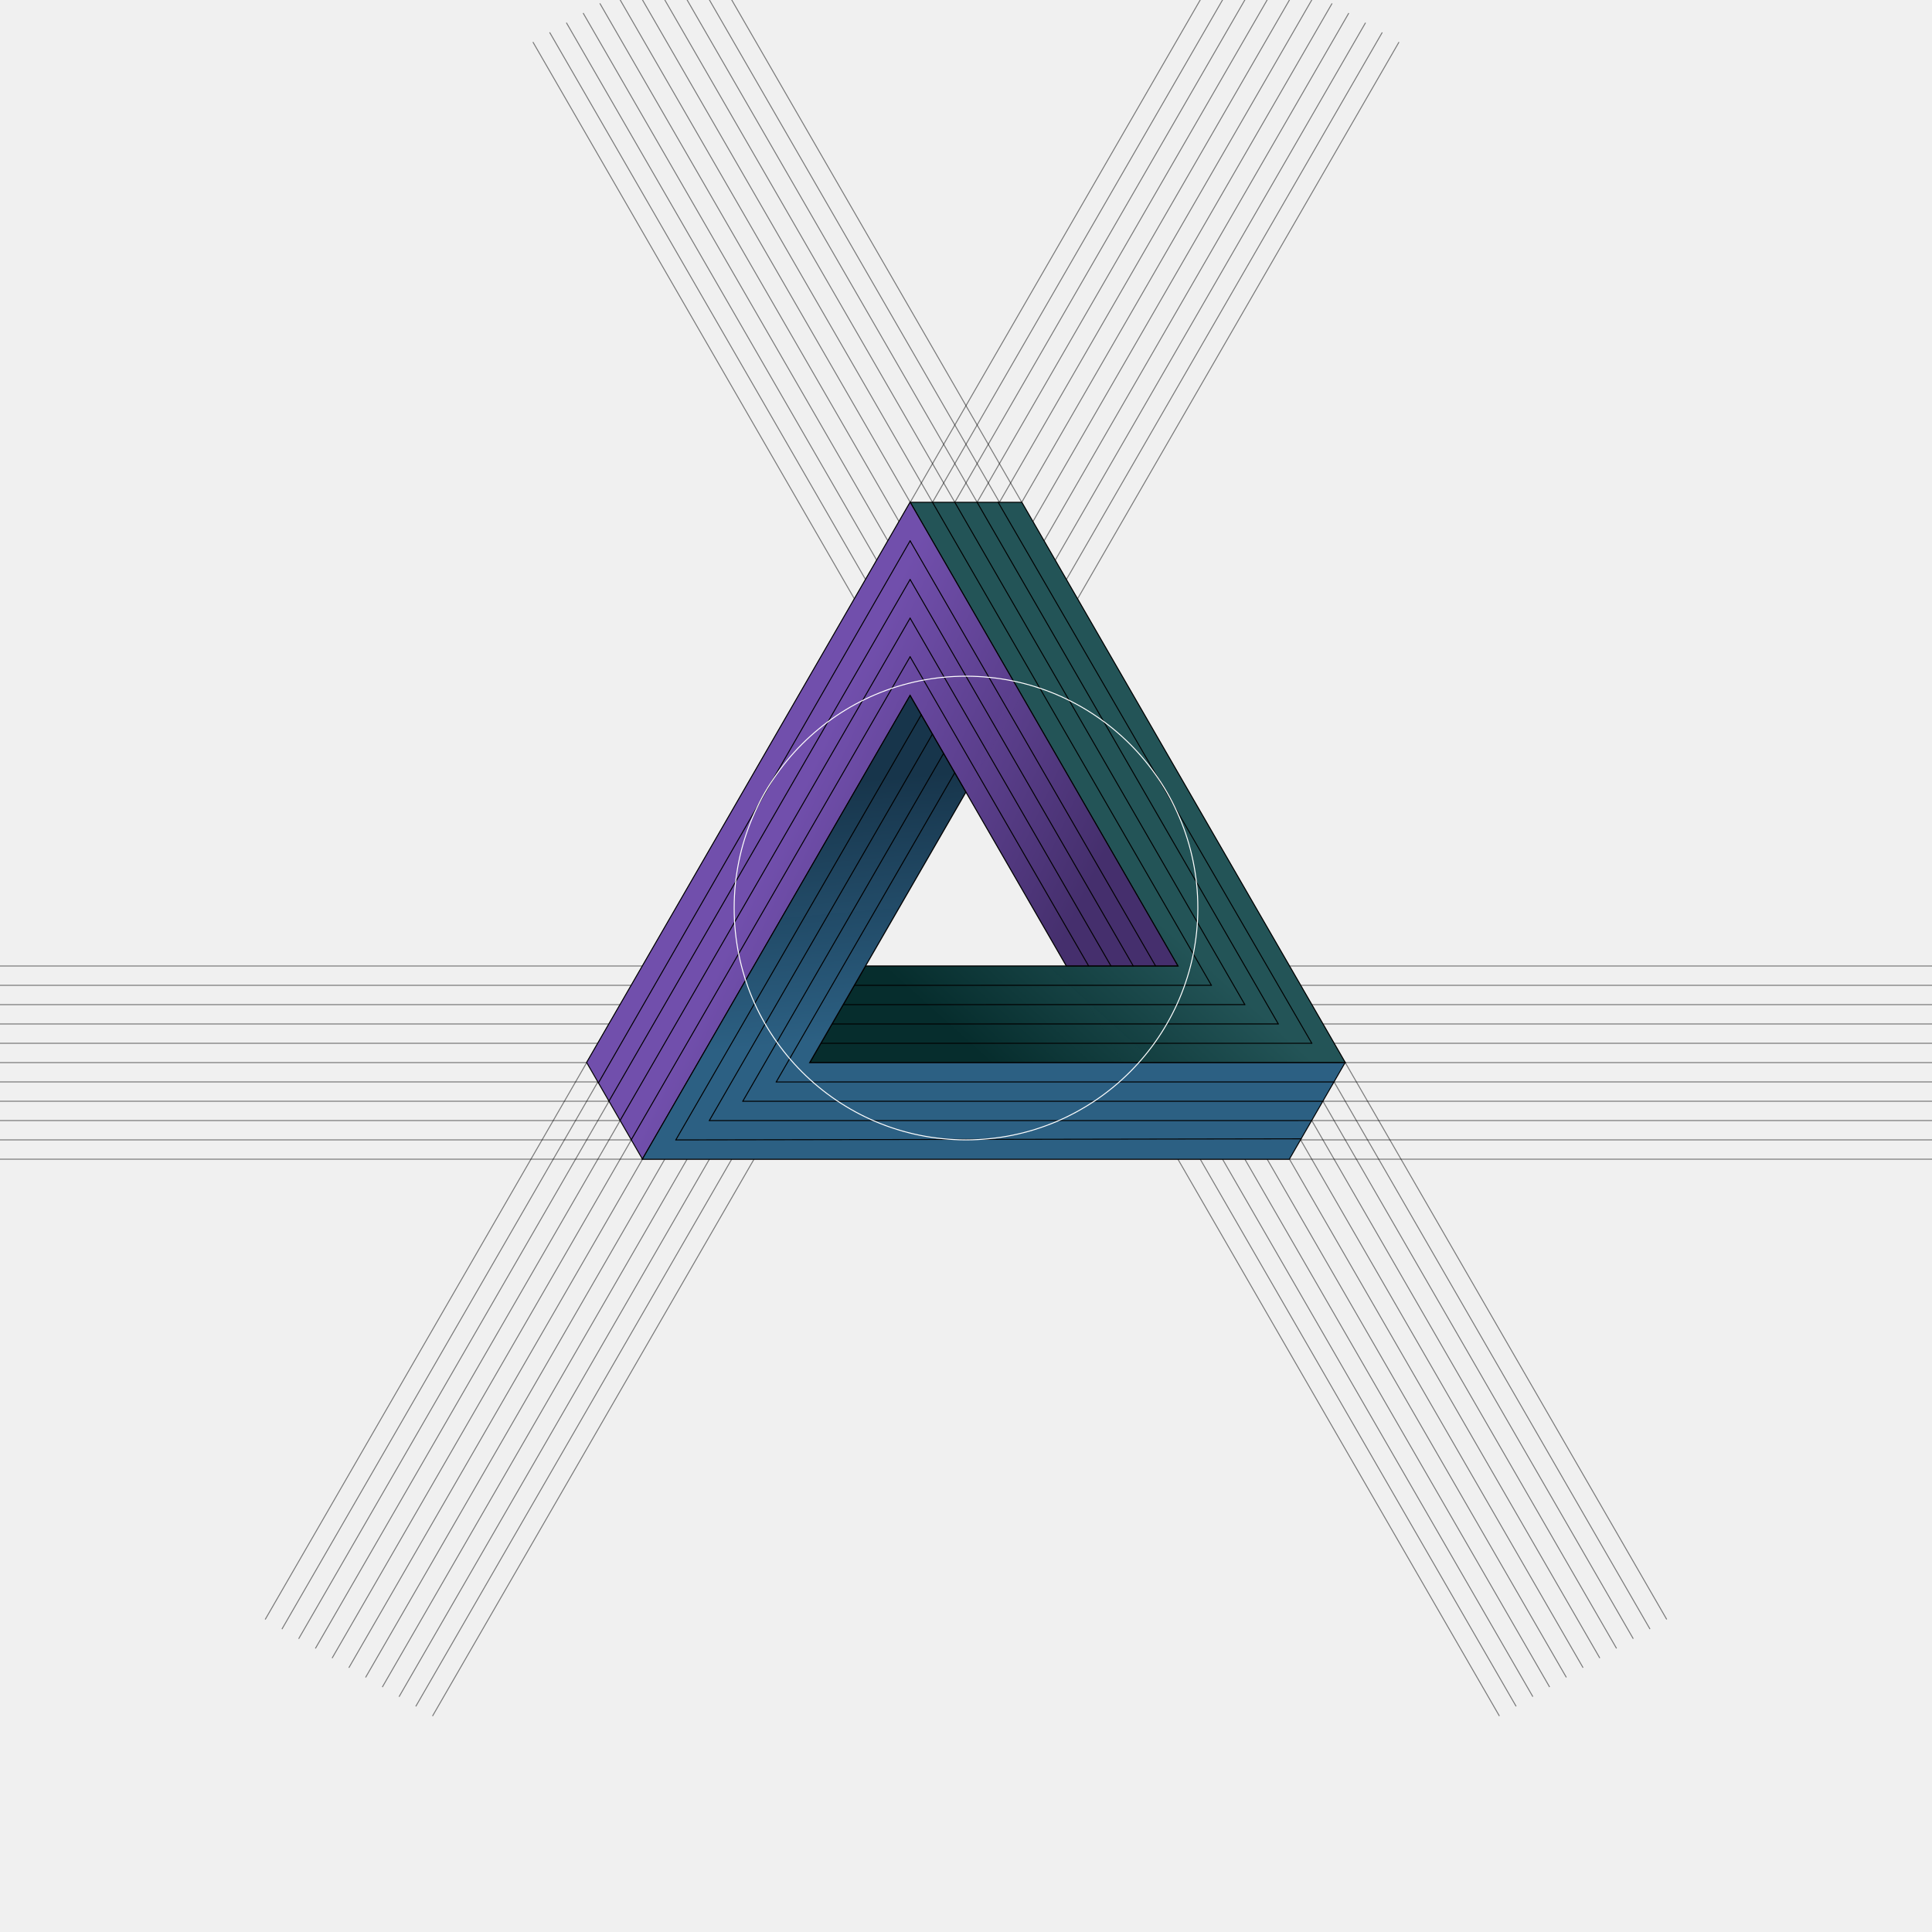
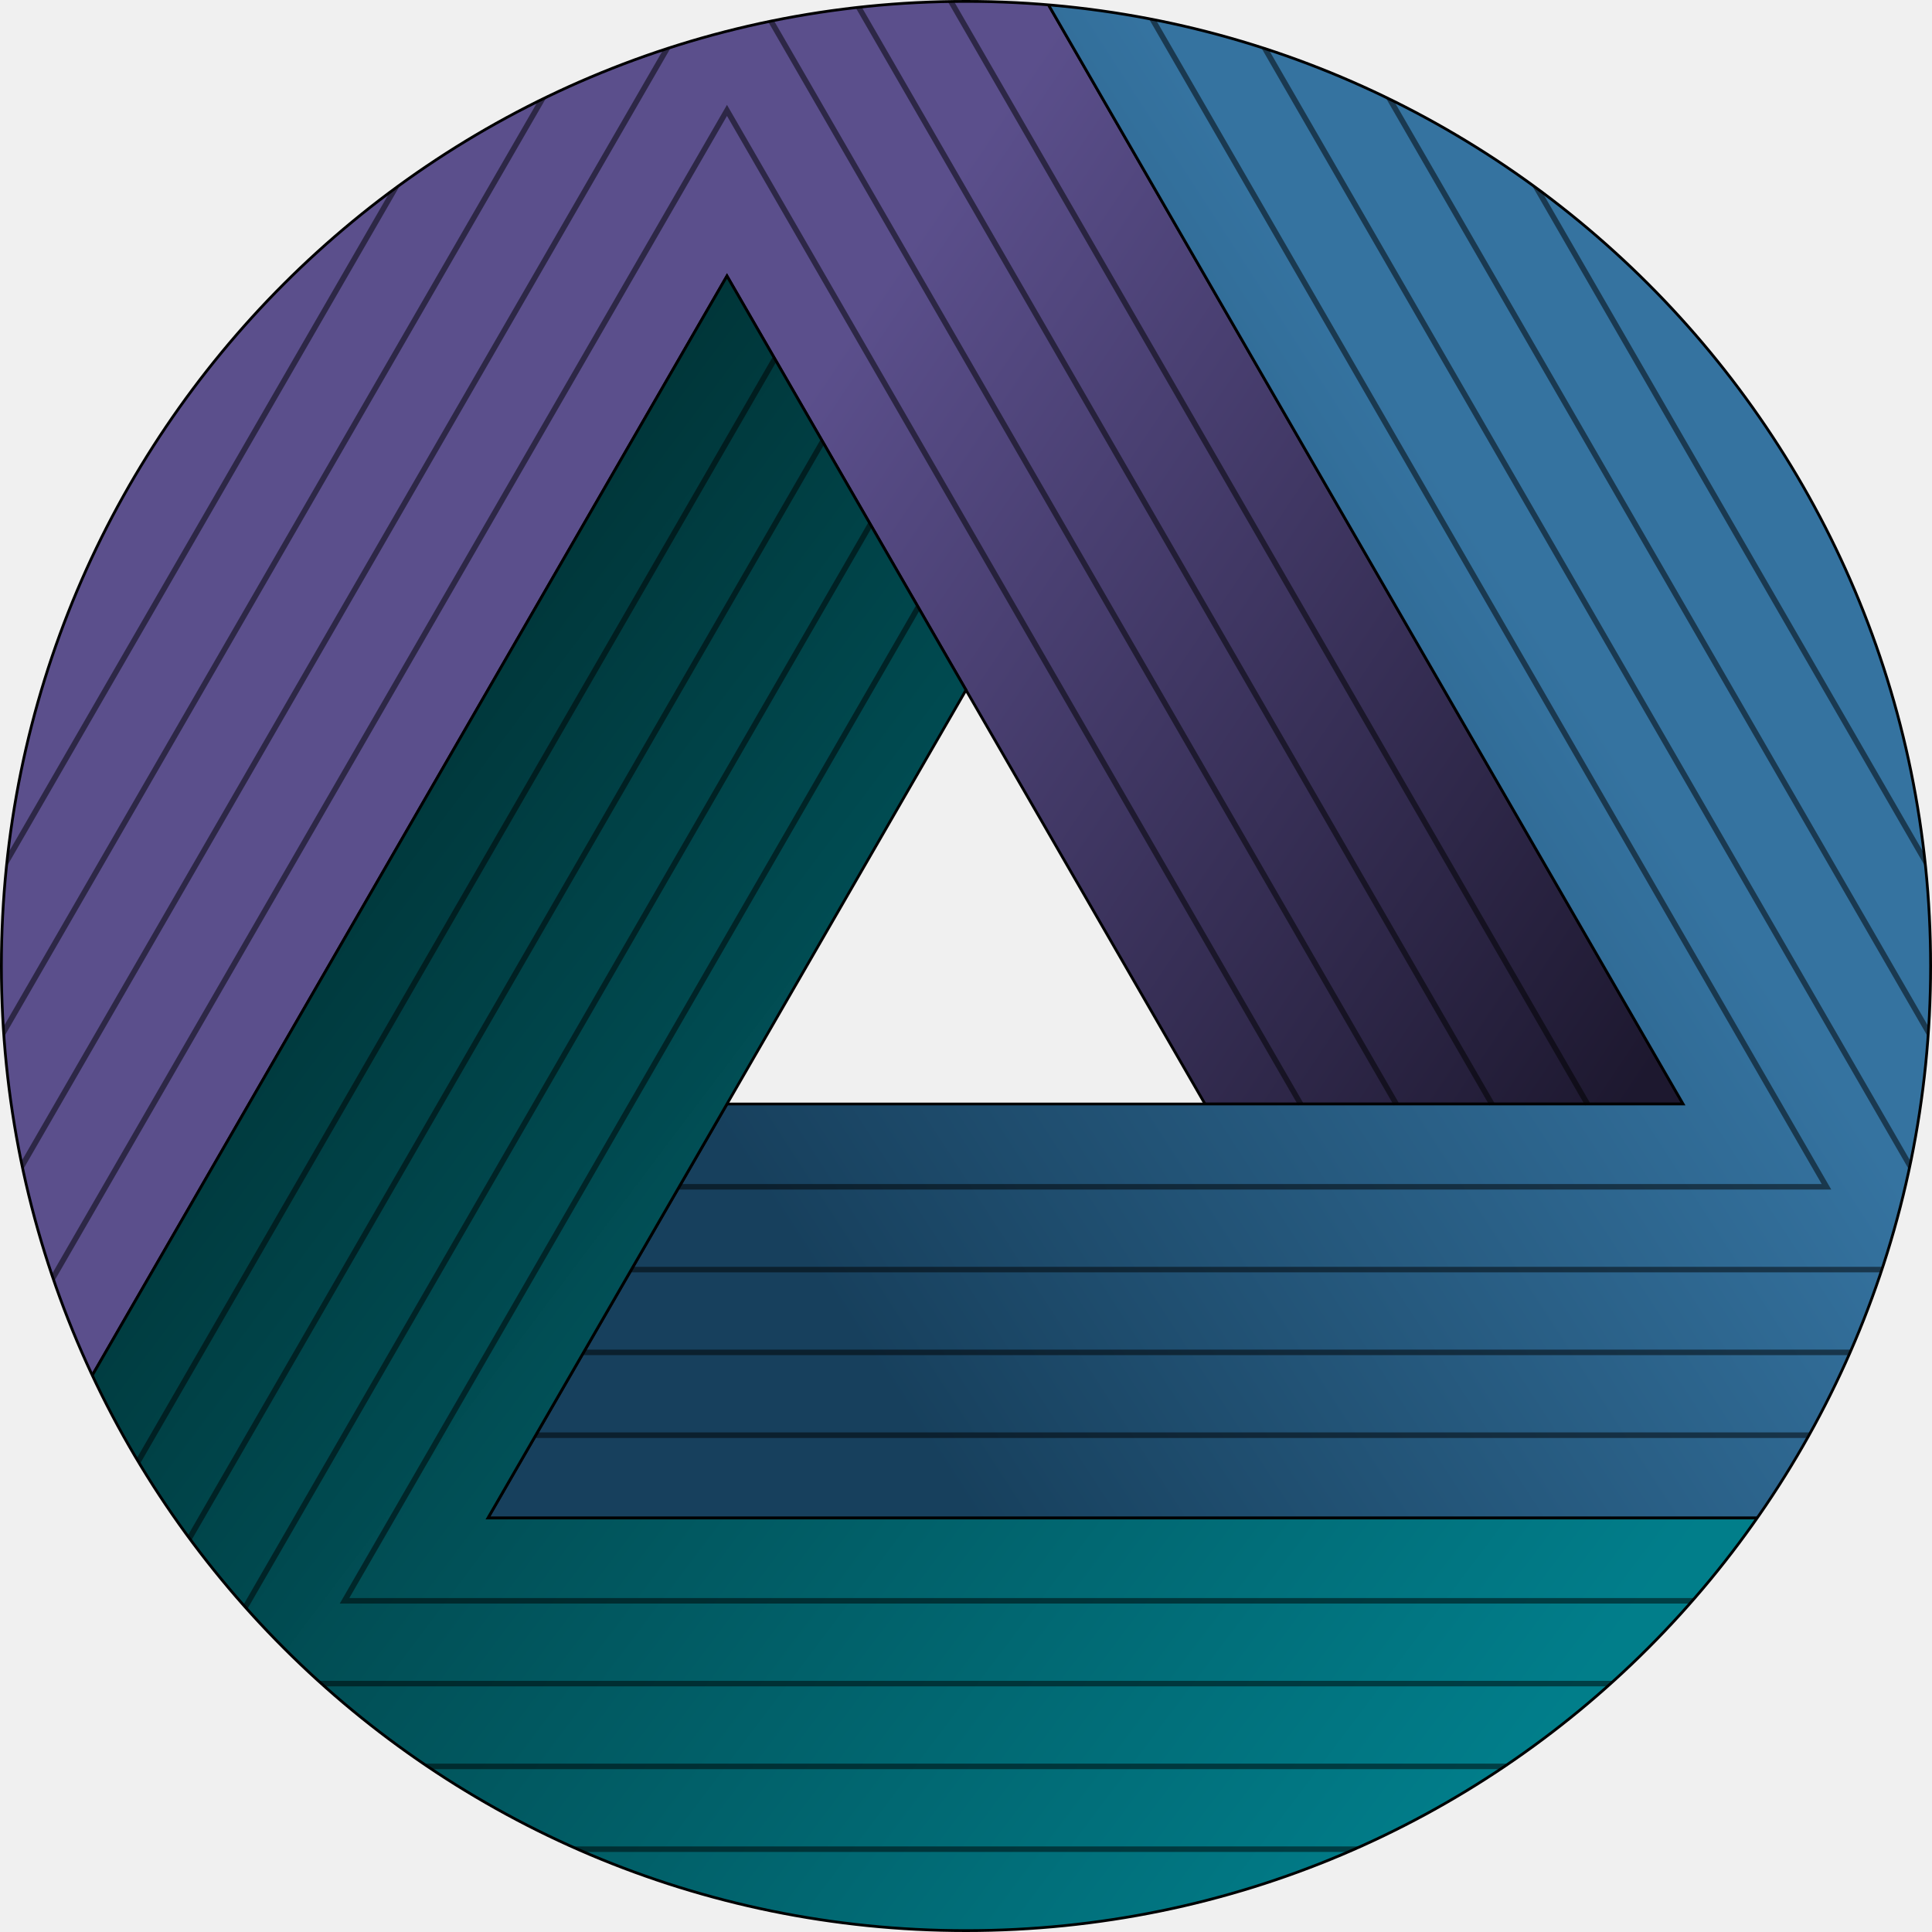
- <svg xmlns="http://www.w3.org/2000/svg" xmlns:xlink="http://www.w3.org/1999/xlink" width="100mm" height="100mm" viewBox="0 0 100 100" version="1.1" id="svg1">
+ <svg xmlns="http://www.w3.org/2000/svg" xmlns:xlink="http://www.w3.org/1999/xlink" width="70mm" height="70mm" viewBox="0 0 70 70" version="1.1" id="svg1">
  <defs id="defs1">
-     <linearGradient id="linearGradient33">
-       <stop style="stop-color:#001b00;stop-opacity:0.996;" offset="0" id="stop32" />
-       <stop style="stop-color:#377334;stop-opacity:1;" offset="0.683" id="stop33" />
+     <linearGradient id="linearGradient1">
+       <stop style="stop-color:#17405d;stop-opacity:1;" offset="0" id="stop2" />
+       <stop style="stop-color:#3573a0;stop-opacity:1;" offset="0.5" id="stop1" />
    </linearGradient>
-     <linearGradient id="linearGradient31">
-       <stop style="stop-color:#001a30;stop-opacity:0.996;" offset="0" id="stop30" />
-       <stop style="stop-color:#3c6995;stop-opacity:1;" offset="0.683" id="stop31" />
+     <linearGradient id="linearGradient48">
+       <stop style="stop-color:#5b4f8c;stop-opacity:1;" offset="0.5" id="stop48" />
+       <stop style="stop-color:#1d182f;stop-opacity:1;" offset="1" id="stop49" />
    </linearGradient>
-     <linearGradient id="linearGradient28">
-       <stop style="stop-color:#30003e;stop-opacity:0.996;" offset="0" id="stop27" />
-       <stop style="stop-color:#8e42ba;stop-opacity:1;" offset="0.683" id="stop28" />
+     <linearGradient id="linearGradient41">
+       <stop style="stop-color:#001d1d;stop-opacity:1;" offset="0" id="stop42" />
+       <stop style="stop-color:#007d8a;stop-opacity:0.996;" offset="0.78" id="stop41" />
    </linearGradient>
-     <linearGradient id="linearGradient88">
-       <stop style="stop-color:#001b00;stop-opacity:0.996;" offset="0" id="stop87" />
-       <stop style="stop-color:#014a00;stop-opacity:1;" offset="0.683" id="stop88" />
-     </linearGradient>
-     <linearGradient id="linearGradient86">
-       <stop style="stop-color:#001a30;stop-opacity:0.996;" offset="0" id="stop85" />
-       <stop style="stop-color:#004a7b;stop-opacity:1;" offset="0.683" id="stop86" />
-     </linearGradient>
-     <linearGradient id="linearGradient76">
-       <stop style="stop-color:#30003e;stop-opacity:0.996;" offset="0" id="stop76" />
-       <stop style="stop-color:#740098;stop-opacity:1;" offset="0.683" id="stop77" />
-     </linearGradient>
-     <linearGradient id="linearGradient65">
-       <stop style="stop-color:#052c2c;stop-opacity:0.996;" offset="0" id="stop65" />
-       <stop style="stop-color:#235457;stop-opacity:1;" offset="0.41" id="stop66" />
-     </linearGradient>
-     <linearGradient id="linearGradient63">
-       <stop style="stop-color:#442e6c;stop-opacity:0.996;" offset="0" id="stop63" />
-       <stop style="stop-color:#714fac;stop-opacity:1;" offset="0.566" id="stop64" />
-     </linearGradient>
-     <linearGradient id="linearGradient61">
-       <stop style="stop-color:#16344a;stop-opacity:0.996;" offset="0" id="stop61" />
-       <stop style="stop-color:#2c6083;stop-opacity:1;" offset="0.634" id="stop62" />
-     </linearGradient>
-     <linearGradient xlink:href="#linearGradient61" id="linearGradient62" x1="43.784" y1="50.567" x2="61.085" y2="38.453" gradientUnits="userSpaceOnUse" />
-     <linearGradient xlink:href="#linearGradient63" id="linearGradient64" x1="44.388" y1="48.474" x2="67.162" y2="32.527" gradientUnits="userSpaceOnUse" />
-     <linearGradient xlink:href="#linearGradient65" id="linearGradient66" x1="46.474" y1="50.831" x2="65.077" y2="30.17" gradientUnits="userSpaceOnUse" />
-     <radialGradient xlink:href="#linearGradient76" id="radialGradient77" cx="165.781" cy="46.563" fx="165.781" fy="46.563" r="13.576" gradientTransform="matrix(0.8963125,-0.5156136,1.054025,1.832256,-31.88942,47.16312)" gradientUnits="userSpaceOnUse" />
-     <radialGradient xlink:href="#linearGradient88" id="radialGradient82" gradientUnits="userSpaceOnUse" gradientTransform="matrix(0.8963125,-0.5156136,1.054025,1.832256,-31.88942,47.16312)" cx="165.781" cy="46.563" fx="165.781" fy="46.563" r="13.576" />
-     <radialGradient xlink:href="#linearGradient86" id="radialGradient84" gradientUnits="userSpaceOnUse" gradientTransform="matrix(0.8963125,-0.5156136,1.054025,1.832256,-31.88942,47.16312)" cx="165.781" cy="46.563" fx="165.781" fy="46.563" r="13.576" />
-     <radialGradient xlink:href="#linearGradient88" id="radialGradient10" gradientUnits="userSpaceOnUse" gradientTransform="matrix(0.8963125,-0.5156136,1.054025,1.832256,-31.88942,47.16312)" cx="165.781" cy="46.563" fx="165.781" fy="46.563" r="13.576" />
-     <radialGradient xlink:href="#linearGradient86" id="radialGradient11" gradientUnits="userSpaceOnUse" gradientTransform="matrix(0.8963125,-0.5156136,1.054025,1.832256,-31.88942,47.16312)" cx="165.781" cy="46.563" fx="165.781" fy="46.563" r="13.576" />
-     <radialGradient xlink:href="#linearGradient76" id="radialGradient12" gradientUnits="userSpaceOnUse" gradientTransform="matrix(0.8963125,-0.5156136,1.054025,1.832256,-31.88942,47.16312)" cx="165.781" cy="46.563" fx="165.781" fy="46.563" r="13.576" />
-     <mask maskUnits="userSpaceOnUse" id="mask14">
-       <circle style="opacity:1;fill:#ffffff;fill-opacity:0.996;stroke:#000000;stroke-width:1;stroke-linecap:square;stroke-opacity:0.996" id="circle14" cx="160.02" cy="47" r="12.093" />
-     </mask>
-     <radialGradient xlink:href="#linearGradient33" id="radialGradient23" gradientUnits="userSpaceOnUse" gradientTransform="matrix(0.8963125,-0.5156136,1.054025,1.832256,-31.88942,47.16312)" cx="165.781" cy="46.563" fx="165.781" fy="46.563" r="13.576" />
-     <radialGradient xlink:href="#linearGradient31" id="radialGradient24" gradientUnits="userSpaceOnUse" gradientTransform="matrix(0.8963125,-0.5156136,1.054025,1.832256,-31.88942,47.16312)" cx="165.781" cy="46.563" fx="165.781" fy="46.563" r="13.576" />
-     <radialGradient xlink:href="#linearGradient28" id="radialGradient25" gradientUnits="userSpaceOnUse" gradientTransform="matrix(0.8963125,-0.5156136,1.054025,1.832256,-31.88942,47.16312)" cx="165.781" cy="46.563" fx="165.781" fy="46.563" r="13.576" />
-     <clipPath clipPathUnits="userSpaceOnUse" id="clipPath36">
-       <circle style="display:inline;opacity:1;fill:#ffffff;fill-opacity:0.996;stroke:#000000;stroke-width:0.099;stroke-linecap:square;stroke-dasharray:none;stroke-opacity:0.996" id="circle37" cx="160.019" cy="47" r="11.951" />
+     <clipPath clipPathUnits="userSpaceOnUse" id="clip-circle">
+       <circle id="circle-01" cx="-2.1316282e-14" cy="10" r="34.95" style="fill:none;stroke:#000000;stroke-width:0.1" />
    </clipPath>
+     <linearGradient xlink:href="#linearGradient41" id="linearGradient42" x1="-33.779" y1="-13.742" x2="42.439" y2="43.692" gradientUnits="userSpaceOnUse" />
+     <linearGradient xlink:href="#linearGradient48" id="linearGradient49" x1="-45.344" y1="-21.833" x2="19.392" y2="21.833" gradientUnits="userSpaceOnUse" />
+     <linearGradient xlink:href="#linearGradient1" id="linearGradient2" x1="-11.805" y1="11.414" x2="46.446" y2="-26.414" gradientUnits="userSpaceOnUse" />
  </defs>
-   <g id="g66" clip-path="none">
-     <g id="g55" style="display:inline">
-       <path id="path11" style="display:inline;opacity:0.5;fill:#c83737;fill-opacity:0.996;stroke:#000000;stroke-width:0.05;stroke-linecap:square;stroke-opacity:0.996" d="M 0,60 H 100 M 0,59 H 100 M 0,58 H 100 M 0,57 H 100 M 0,56 H 100 M 0,55 H 100 M 0,54 H 100 M 0,53 H 100 M 0,52 H 100 M 0,51 H 100 M 0,50 h 100" />
-       <path id="path13" style="display:inline;opacity:0.5;fill:#c83737;fill-opacity:0.996;stroke:#000000;stroke-width:0.05;stroke-linecap:square;stroke-opacity:0.996" d="m 86.257,83.799 -50,-86.603 m 49.134,87.103 -50,-86.603 m 49.134,87.103 -50,-86.603 M 83.659,85.299 33.659,-1.304 m 49.134,87.103 -50,-86.603 M 81.927,86.299 l -50,-86.603 m 49.134,87.103 -50,-86.603 m 49.134,87.103 -50,-86.603 M 79.328,87.799 29.328,1.196 m 49.134,87.103 -50,-86.603 m 49.134,87.103 -50,-86.603" />
-       <path id="path12" style="display:inline;opacity:0.5;fill:#c83737;fill-opacity:0.996;stroke:#000000;stroke-width:0.05;stroke-linecap:square;stroke-opacity:0.996" d="m 63.739,-2.801 -50,86.603 m 50.866,-86.103 -50,86.603 m 50.866,-86.103 -50,86.603 m 50.866,-86.103 -50,86.603 m 50.866,-86.103 -50,86.603 m 50.866,-86.103 -50,86.603 m 50.866,-86.103 -50,86.603 M 69.801,0.699 19.801,87.302 m 50.866,-86.103 -50,86.603 m 50.866,-86.103 -50,86.603 m 50.866,-86.103 -50,86.603" />
+   <g id="penrose-calm" clip-path="none" transform="translate(35,25)">
+     <use x="0" y="0" xlink:href="#shape-1" id="penrose-calm-shape-1" clip-path="url(#clip-circle)" style="fill:#46713b;fill-opacity:1" />
+     <use x="0" y="0" xlink:href="#shape-2" id="penrose-calm-shape-2" clip-path="url(#clip-circle)" />
+     <use x="0" y="0" xlink:href="#shape-3" id="penrose-calm-shape-3" clip-path="url(#clip-circle)" />
+     <use x="0" y="0" xlink:href="#line-group-1" id="penrose-calm-line-group-1" clip-path="url(#clip-circle)" />
+     <use x="0" y="0" xlink:href="#line-group-2" id="penrose-calm-line-group-2" clip-path="url(#clip-circle)" />
+     <use x="0" y="0" xlink:href="#line-group-3" id="penrose-calm-line-group-3" clip-path="url(#clip-circle)" />
+     <use x="0" y="0" xlink:href="#circle-01" id="penrose-calm-circle-01" style="display:inline" />
+   </g>
+   <g id="penrose" transform="translate(244.9856,25)" clip-path="none">
+     <path style="fill:url(#linearGradient42);stroke:#000000;stroke-width:0.1;stroke-linecap:square" d="M -43.301,45 -8.66,-15 1.124794e-7,0 -17.321,30 h 69.282 l -8.66,15 z" id="shape-3" />
+     <path style="fill:url(#linearGradient2);fill-opacity:1;stroke:#000000;stroke-width:0.1;stroke-linecap:square" d="m 51.962,30 -69.282,1e-6 8.66,-15 H 25.981 l -34.641,-60 H 8.66 Z" id="shape-2" />
+     <path style="fill:url(#linearGradient49);stroke:#000000;stroke-width:0.1;stroke-linecap:square" d="m -8.66,-45 34.641,60 H 8.66 l -17.321,-30 L -43.301,45 -51.962,30 Z" id="shape-1" />
+     <g id="line-group-1">
+       <path style="opacity:0.5;fill:none;fill-opacity:1;stroke:#000000;stroke-width:0.2;stroke-linecap:butt;stroke-dasharray:none" d="M -1.732,-3 -22.517,33 H 50.229" id="line-1" />
+       <path style="opacity:0.5;fill:none;fill-opacity:1;stroke:#000000;stroke-width:0.2;stroke-linecap:butt;stroke-dasharray:none" d="m -3.464,-6 -24.249,42 76.21,-5e-6" id="line-2" />
+       <path style="opacity:0.5;fill:none;fill-opacity:1;stroke:#000000;stroke-width:0.2;stroke-linecap:butt;stroke-dasharray:none" d="M -5.196,-9 -32.909,39 h 79.674" id="line-3" />
+       <path style="opacity:0.5;fill:none;fill-opacity:1;stroke:#000000;stroke-width:0.2;stroke-linecap:butt;stroke-dasharray:none" d="m -6.928,-12 -31.177,54 h 83.138" id="line-4" />
    </g>
-     <g id="g37" style="display:inline;stroke:#000000;stroke-width:0.05;stroke-dasharray:none" clip-path="none">
-       <path id="path16" style="display:inline;fill:url(#linearGradient66);stroke:#000000;stroke-width:0.05;stroke-linecap:square;stroke-dasharray:none;stroke-opacity:0.996" d="M 47.115,25.999 60.973,50.001 H 44.804 l -2.887,5 H 69.633 L 52.889,25.999 Z" />
-       <path id="path28" style="display:inline;fill:#894cd3;fill-opacity:0.996;stroke:#000000;stroke-width:0.05;stroke-linecap:square;stroke-dasharray:none;stroke-opacity:0.996" d="M 67.899,54 51.666,26 M 66.165,52.999 50.576,26 M 64.433,51.999 49.422,25.999 M 62.703,51 48.267,26 M 42.496,54 H 67.899 M 43.073,53 66.165,52.999 M 43.646,52 64.433,51.999 M 44.228,51 62.701,50.999" />
-     </g>
-     <g id="g52" style="display:inline;stroke:#000000;stroke-width:0.05;stroke-dasharray:none" transform="rotate(-120,49.99536,46.99828)" clip-path="none">
-       <path id="path51" style="display:inline;fill:url(#linearGradient64);stroke:#000000;stroke-width:0.05;stroke-linecap:square;stroke-dasharray:none;stroke-opacity:0.996" d="M 47.115,25.999 60.973,50.001 H 44.804 l -2.887,5 H 69.633 L 52.889,25.999 Z" clip-path="none" />
-       <path id="path52" style="display:inline;fill:#894cd3;fill-opacity:0.996;stroke:#000000;stroke-width:0.05;stroke-linecap:square;stroke-dasharray:none;stroke-opacity:0.996" d="M 67.899,54 51.666,26 M 66.165,52.999 50.576,26 M 64.433,51.999 49.422,25.999 M 62.703,51 48.267,26 M 42.496,54 H 67.899 M 43.073,53 66.165,52.999 M 43.646,52 64.433,51.999 M 44.228,51 62.701,50.999" clip-path="none" />
-     </g>
-     <g id="g54" style="display:inline;stroke:#000000;stroke-width:0.05;stroke-dasharray:none" transform="rotate(120,49.99536,46.99828)" clip-path="none">
-       <path id="path53" style="display:inline;fill:url(#linearGradient62);stroke:#000000;stroke-width:0.05;stroke-linecap:square;stroke-dasharray:none;stroke-opacity:0.996" d="M 47.115,25.999 60.973,50.001 H 44.804 l -2.887,5 H 69.633 L 52.889,25.999 Z" clip-path="none" transform="translate(1.0649166e-6)" />
-       <path id="path54" style="display:inline;fill:#894cd3;fill-opacity:0.996;stroke:#000000;stroke-width:0.05;stroke-linecap:square;stroke-dasharray:none;stroke-opacity:0.996" d="M 67.899,54 51.666,26 M 66.165,52.999 50.576,26 M 64.433,51.999 49.422,25.999 M 62.703,51 48.267,26 M 42.496,54 H 67.899 M 43.073,53 66.165,52.999 M 43.646,52 64.433,51.999 M 44.228,51 62.701,50.999" clip-path="none" transform="translate(1.0649166e-6)" />
-     </g>
+     <use x="0" y="0" xlink:href="#line-group-1" id="line-group-2" transform="rotate(120,0,10)" />
+     <use x="0" y="0" xlink:href="#line-group-1" id="line-group-3" transform="rotate(-120,-2.0000001e-7,10)" />
  </g>
-   <circle style="fill:none;fill-opacity:0.996;stroke:#ffffff;stroke-width:0.05;stroke-linecap:square;stroke-dasharray:none;stroke-opacity:0.996;paint-order:stroke fill markers" id="circle66" cx="50" cy="47" r="12" />
-   <g id="layer2">
-     <g id="g72" style="display:inline;opacity:0.25">
-       <path id="path69" style="display:inline;fill:#c83737;fill-opacity:0.996;stroke:#000000;stroke-width:0.05;stroke-linecap:square;stroke-opacity:0.996" d="M 110,59 H 210 M 110,58 H 210 M 110,57 H 210 M 110,56 H 210 M 110,55 H 210 M 110,54 H 210 M 110,53 H 210 M 110,52 H 210 M 110,51 H 210 M 110,50 H 210 M 110,49 h 100" />
-       <path id="path70" style="display:inline;fill:#c83737;fill-opacity:0.996;stroke:#000000;stroke-width:0.05;stroke-linecap:square;stroke-opacity:0.996" d="m 174.602,-2.308 -50,86.603 m 50.866,-86.103 -50,86.603 m 50.866,-86.103 -50,86.603 m 50.866,-86.103 -50,86.603 m 50.866,-86.103 -50,86.603 m 50.866,-86.103 -50,86.603 m 50.866,-86.103 -50,86.603 m 50.866,-86.103 -50,86.603 m 50.866,-86.103 -50,86.603 m 50.866,-86.103 -50,86.603 m 50.866,-86.103 -50,86.603" />
-       <path id="path71" style="display:inline;fill:#c83737;fill-opacity:0.996;stroke:#000000;stroke-width:0.05;stroke-linecap:square;stroke-opacity:0.996" d="m 195.395,84.293 -50,-86.603 m 49.134,87.103 -50,-86.603 m 49.134,87.103 -50,-86.603 m 49.134,87.103 -50,-86.603 m 49.134,87.103 -50,-86.603 m 49.134,87.103 -50,-86.603 m 49.134,87.103 -50,-86.603 m 49.134,87.103 -50,-86.603 m 49.134,87.103 -50,-86.603 m 49.134,87.103 -50,-86.603 m 49.134,87.103 -50,-86.603" />
-     </g>
-     <g id="g82" transform="rotate(120,159.9992,46.99913)" style="display:inline">
-       <path style="opacity:1;fill:url(#radialGradient82);fill-opacity:0.996;stroke:#000000;stroke-width:0.35;stroke-linecap:round;stroke-linejoin:round;stroke-dasharray:none;stroke-opacity:0.996;paint-order:stroke fill markers" d="m 157.112,27.986 12.133,21.014 h -5.774 L 157.112,37.986 144.98,59 142.093,54 Z" id="path81" />
-       <path id="path82" style="display:inline;opacity:1;fill:#740098;fill-opacity:0.996;stroke:#000000;stroke-width:0.05;stroke-linecap:round;stroke-linejoin:round;stroke-dasharray:none;stroke-opacity:0.996;paint-order:stroke fill markers" d="m 157.112,35.986 7.514,13.014 m -7.514,-15.014 8.669,15.014 m -8.669,-17.014 9.823,17.014 M 157.112,29.986 168.09,49 M 144.402,58 157.112,35.986 M 143.825,57 157.112,33.986 M 143.248,56 157.112,31.986 M 142.67,55 157.112,29.986" />
-     </g>
-     <g id="g84" transform="rotate(-120,159.9992,46.99913)" style="display:inline">
-       <path style="opacity:1;fill:url(#radialGradient84);fill-opacity:0.996;stroke:#000000;stroke-width:0.35;stroke-linecap:round;stroke-linejoin:round;stroke-dasharray:none;stroke-opacity:0.996;paint-order:stroke fill markers" d="m 142.093,54 2.887,5 12.133,-21.014 6.359,11.014 h 5.774 L 157.112,27.986 Z" id="path83" />
-       <path id="path84" style="display:inline;opacity:1;fill:#740098;fill-opacity:0.996;stroke:#000000;stroke-width:0.05;stroke-linecap:round;stroke-linejoin:round;stroke-dasharray:none;stroke-opacity:0.996;paint-order:stroke fill markers" d="m 157.112,35.986 7.514,13.014 m -7.514,-15.014 8.669,15.014 m -8.669,-17.014 9.823,17.014 M 157.112,29.986 168.09,49 M 144.402,58 157.112,35.986 M 143.825,57 157.112,33.986 M 143.248,56 157.112,31.986 M 142.67,55 157.112,29.986" />
-     </g>
-     <g id="g80" style="display:inline">
-       <path style="display:inline;opacity:1;fill:url(#radialGradient77);fill-opacity:0.996;stroke:#000000;stroke-width:0.35;stroke-linecap:round;stroke-linejoin:round;stroke-dasharray:none;stroke-opacity:0.996;paint-order:stroke fill markers" d="m 142.093,54 2.887,5 L 157.112,37.986 163.471,48.83 h 5.774 L 157.112,27.986 Z" id="path72" />
-       <path id="path80" style="display:inline;opacity:1;fill:#740098;fill-opacity:0.996;stroke:#000000;stroke-width:0.05;stroke-linecap:butt;stroke-linejoin:round;stroke-dasharray:none;stroke-opacity:0.996;paint-order:stroke fill markers" d="m 157.112,35.986 7.514,13.014 m -7.514,-15.014 8.669,15.014 m -8.669,-17.014 9.823,17.014 M 157.112,29.986 168.09,49 m -23.688,9 12.71,-22.014 M 143.825,57 157.112,33.986 M 143.248,56 157.112,31.986 M 142.67,55 157.112,29.986" />
-     </g>
-   </g>
-   <g id="g14">
-     <g id="g10" transform="translate(82.8877)" mask="url(#mask14)">
-       <g id="g5" transform="rotate(120,159.9992,46.99913)" style="display:inline">
-         <path style="opacity:1;fill:url(#radialGradient10);fill-opacity:0.996;stroke:#000000;stroke-width:0.35;stroke-linecap:round;stroke-linejoin:round;stroke-dasharray:none;stroke-opacity:0.996;paint-order:stroke fill markers" d="m 157.112,27.986 12.133,21.014 h -5.774 L 157.112,37.986 144.98,59 142.093,54 Z" id="path4" />
-         <path id="path5" style="display:inline;opacity:1;fill:#740098;fill-opacity:0.996;stroke:#000000;stroke-width:0.05;stroke-linecap:round;stroke-linejoin:round;stroke-dasharray:none;stroke-opacity:0.996;paint-order:stroke fill markers" d="m 157.112,35.986 7.514,13.014 m -7.514,-15.014 8.669,15.014 m -8.669,-17.014 9.823,17.014 M 157.112,29.986 168.09,49 M 144.402,58 157.112,35.986 M 143.825,57 157.112,33.986 M 143.248,56 157.112,31.986 M 142.67,55 157.112,29.986" />
-       </g>
-       <g id="g7" transform="rotate(-120,159.9992,46.99913)" style="display:inline">
-         <path style="opacity:1;fill:url(#radialGradient11);fill-opacity:0.996;stroke:#000000;stroke-width:0.35;stroke-linecap:round;stroke-linejoin:round;stroke-dasharray:none;stroke-opacity:0.996;paint-order:stroke fill markers" d="m 142.093,54 2.887,5 12.133,-21.014 6.359,11.014 h 5.774 L 157.112,27.986 Z" id="path6" />
-         <path id="path7" style="display:inline;opacity:1;fill:#740098;fill-opacity:0.996;stroke:#000000;stroke-width:0.05;stroke-linecap:round;stroke-linejoin:round;stroke-dasharray:none;stroke-opacity:0.996;paint-order:stroke fill markers" d="m 157.112,35.986 7.514,13.014 m -7.514,-15.014 8.669,15.014 m -8.669,-17.014 9.823,17.014 M 157.112,29.986 168.09,49 M 144.402,58 157.112,35.986 M 143.825,57 157.112,33.986 M 143.248,56 157.112,31.986 M 142.67,55 157.112,29.986" />
-       </g>
-       <g id="g9" style="display:inline">
-         <path style="display:inline;opacity:1;fill:url(#radialGradient12);fill-opacity:0.996;stroke:#000000;stroke-width:0.35;stroke-linecap:round;stroke-linejoin:round;stroke-dasharray:none;stroke-opacity:0.996;paint-order:stroke fill markers" d="m 142.093,54 2.887,5 L 157.112,37.986 163.471,48.83 h 5.774 L 157.112,27.986 Z" id="path8" />
-         <path id="path9" style="display:inline;opacity:1;fill:#740098;fill-opacity:0.996;stroke:#000000;stroke-width:0.05;stroke-linecap:butt;stroke-linejoin:round;stroke-dasharray:none;stroke-opacity:0.996;paint-order:stroke fill markers" d="m 157.112,35.986 7.514,13.014 m -7.514,-15.014 8.669,15.014 m -8.669,-17.014 9.823,17.014 M 157.112,29.986 168.09,49 m -23.688,9 12.71,-22.014 M 143.825,57 157.112,33.986 M 143.248,56 157.112,31.986 M 142.67,55 157.112,29.986" />
-       </g>
-     </g>
-     <circle style="display:inline;opacity:1;fill:none;fill-opacity:0.996;stroke:#000000;stroke-width:0.15;stroke-linecap:square;stroke-dasharray:none;stroke-opacity:0.996;paint-order:stroke fill markers" id="path14" cx="242.907" cy="47" r="11.593" />
-   </g>
-   <g id="g22" transform="translate(108.931)" mask="none" clip-path="url(#clipPath36)" style="display:inline">
-     <g id="g17" transform="rotate(120,159.9992,46.99913)" style="display:inline">
-       <path style="opacity:1;fill:url(#radialGradient23);fill-opacity:0.996;stroke:none;stroke-width:0.35;stroke-linecap:round;stroke-linejoin:round;stroke-dasharray:none;stroke-opacity:0.996;paint-order:stroke fill markers" d="m 157.112,27.986 12.138,21.023 -5.773,6.51e-4 L 157.112,37.986 144.98,59 142.093,54 Z" id="path15" />
-       <path id="path17" style="display:inline;opacity:0.5;fill:#740098;fill-opacity:0.996;stroke:#000000;stroke-width:0.05;stroke-linecap:round;stroke-linejoin:round;stroke-dasharray:none;stroke-opacity:0.996;paint-order:stroke fill markers" d="m 157.112,35.986 7.514,13.014 m -7.514,-15.014 8.669,15.014 m -8.669,-17.014 9.823,17.014 M 157.112,29.986 168.09,49 M 144.402,58 157.112,35.986 M 143.825,57 157.112,33.986 M 143.248,56 157.112,31.986 M 142.67,55 157.112,29.986" />
-     </g>
-     <g id="g19" transform="rotate(-120,159.9992,46.99913)" style="display:inline">
-       <path style="display:inline;opacity:1;fill:url(#radialGradient24);fill-opacity:0.996;stroke:none;stroke-width:0.35;stroke-linecap:round;stroke-linejoin:round;stroke-dasharray:none;stroke-opacity:0.996;paint-order:stroke fill markers" d="m 142.093,54 2.887,5 12.133,-21.014 6.364,11.029 5.787,-0.004 -12.151,-21.025 z" id="path18" />
-       <path id="path19" style="display:inline;opacity:0.5;mix-blend-mode:normal;fill:#740098;fill-opacity:0.996;stroke:#000000;stroke-width:0.05;stroke-linecap:round;stroke-linejoin:round;stroke-dasharray:none;stroke-opacity:0.996;paint-order:stroke fill markers" d="m 157.112,35.986 7.514,13.014 m -7.514,-15.014 8.669,15.014 m -8.669,-17.014 9.823,17.014 M 157.112,29.986 168.09,49 M 144.402,58 157.112,35.986 M 143.825,57 157.112,33.986 M 143.248,56 157.112,31.986 M 142.67,55 157.112,29.986" />
-     </g>
-     <g id="g21" style="display:inline">
-       <path style="display:inline;opacity:1;fill:url(#radialGradient25);fill-opacity:0.996;stroke:none;stroke-width:0.35;stroke-linecap:round;stroke-linejoin:round;stroke-dasharray:none;stroke-opacity:0.996;paint-order:stroke fill markers" d="m 142.093,54 2.887,5 12.133,-21.014 6.359,11.02 5.778,-2.03e-4 -12.136,-21.02 z" id="path20" />
-       <path id="path21" style="display:inline;opacity:0.5;mix-blend-mode:normal;fill:#740098;fill-opacity:0.996;stroke:#000000;stroke-width:0.05;stroke-linecap:butt;stroke-linejoin:round;stroke-dasharray:none;stroke-opacity:0.996;paint-order:stroke fill markers" d="m 157.112,35.986 7.514,13.014 m -7.514,-15.014 8.669,15.014 m -8.669,-17.014 9.823,17.014 M 157.112,29.986 168.09,49 m -23.688,9 12.71,-22.014 M 143.825,57 157.112,33.986 M 143.248,56 157.112,31.986 M 142.67,55 157.112,29.986" />
-     </g>
+   <g id="palettes" transform="translate(-65,-65)">
+     <rect style="fill:#214c50;fill-opacity:1" id="rect3" width="40" height="40" x="5" y="-223.786" />
+     <rect style="fill:#3573a0;fill-opacity:1" id="rect4" width="40.077" height="40.05" x="55" y="-223.836" />
+     <rect style="fill:#5b4f8c;fill-opacity:1" id="rect5" width="40" height="40" x="105" y="-223.786" />
+     <rect style="fill:none;fill-opacity:1;stroke:#000000;stroke-width:0.1" id="rect6" width="40" height="40" x="155" y="-223.786" />
+     <rect style="fill:#46713b;fill-opacity:1" id="rect7" width="40" height="40" x="5" y="-173.786" />
+     <rect style="fill:#466792;fill-opacity:1" id="rect8" width="40" height="40" x="55" y="-173.786" />
+     <rect style="fill:#8446b4;fill-opacity:1" id="rect9" width="40.05" height="40.05" x="104.95" y="-173.836" />
+     <rect style="fill:none;fill-opacity:1;stroke:#000000;stroke-width:0.1" id="rect10" width="40" height="40" x="155" y="-173.786" />
+     <rect style="fill:#014a00;fill-opacity:1;stroke:#000000;stroke-width:0.1" id="rect11" width="40" height="40" x="5" y="-123.786" />
+     <rect style="fill:#004a7b;fill-opacity:1;stroke:#000000;stroke-width:0.1" id="rect12" width="40" height="40" x="55" y="-123.786" />
+     <rect style="fill:#740098;fill-opacity:1;stroke:#000000;stroke-width:0.1" id="rect13" width="40" height="40" x="105" y="-123.786" />
+     <rect style="fill:none;fill-opacity:1;stroke:#000000;stroke-width:0.1" id="rect14" width="40" height="40" x="155" y="-123.786" />
+     <rect style="fill:none;fill-opacity:1;stroke:#000000;stroke-width:0.1" id="rect15" width="40" height="40" x="5" y="-73.786" />
+     <rect style="fill:none;fill-opacity:1;stroke:#000000;stroke-width:0.1" id="rect16" width="40" height="40" x="55" y="-73.786" />
+     <rect style="fill:none;fill-opacity:1;stroke:#000000;stroke-width:0.1" id="rect17" width="40" height="40" x="105" y="-73.786" />
+     <rect style="fill:none;fill-opacity:1;stroke:#000000;stroke-width:0.1" id="rect18" width="40" height="40" x="155" y="-73.786" />
  </g>
</svg>
